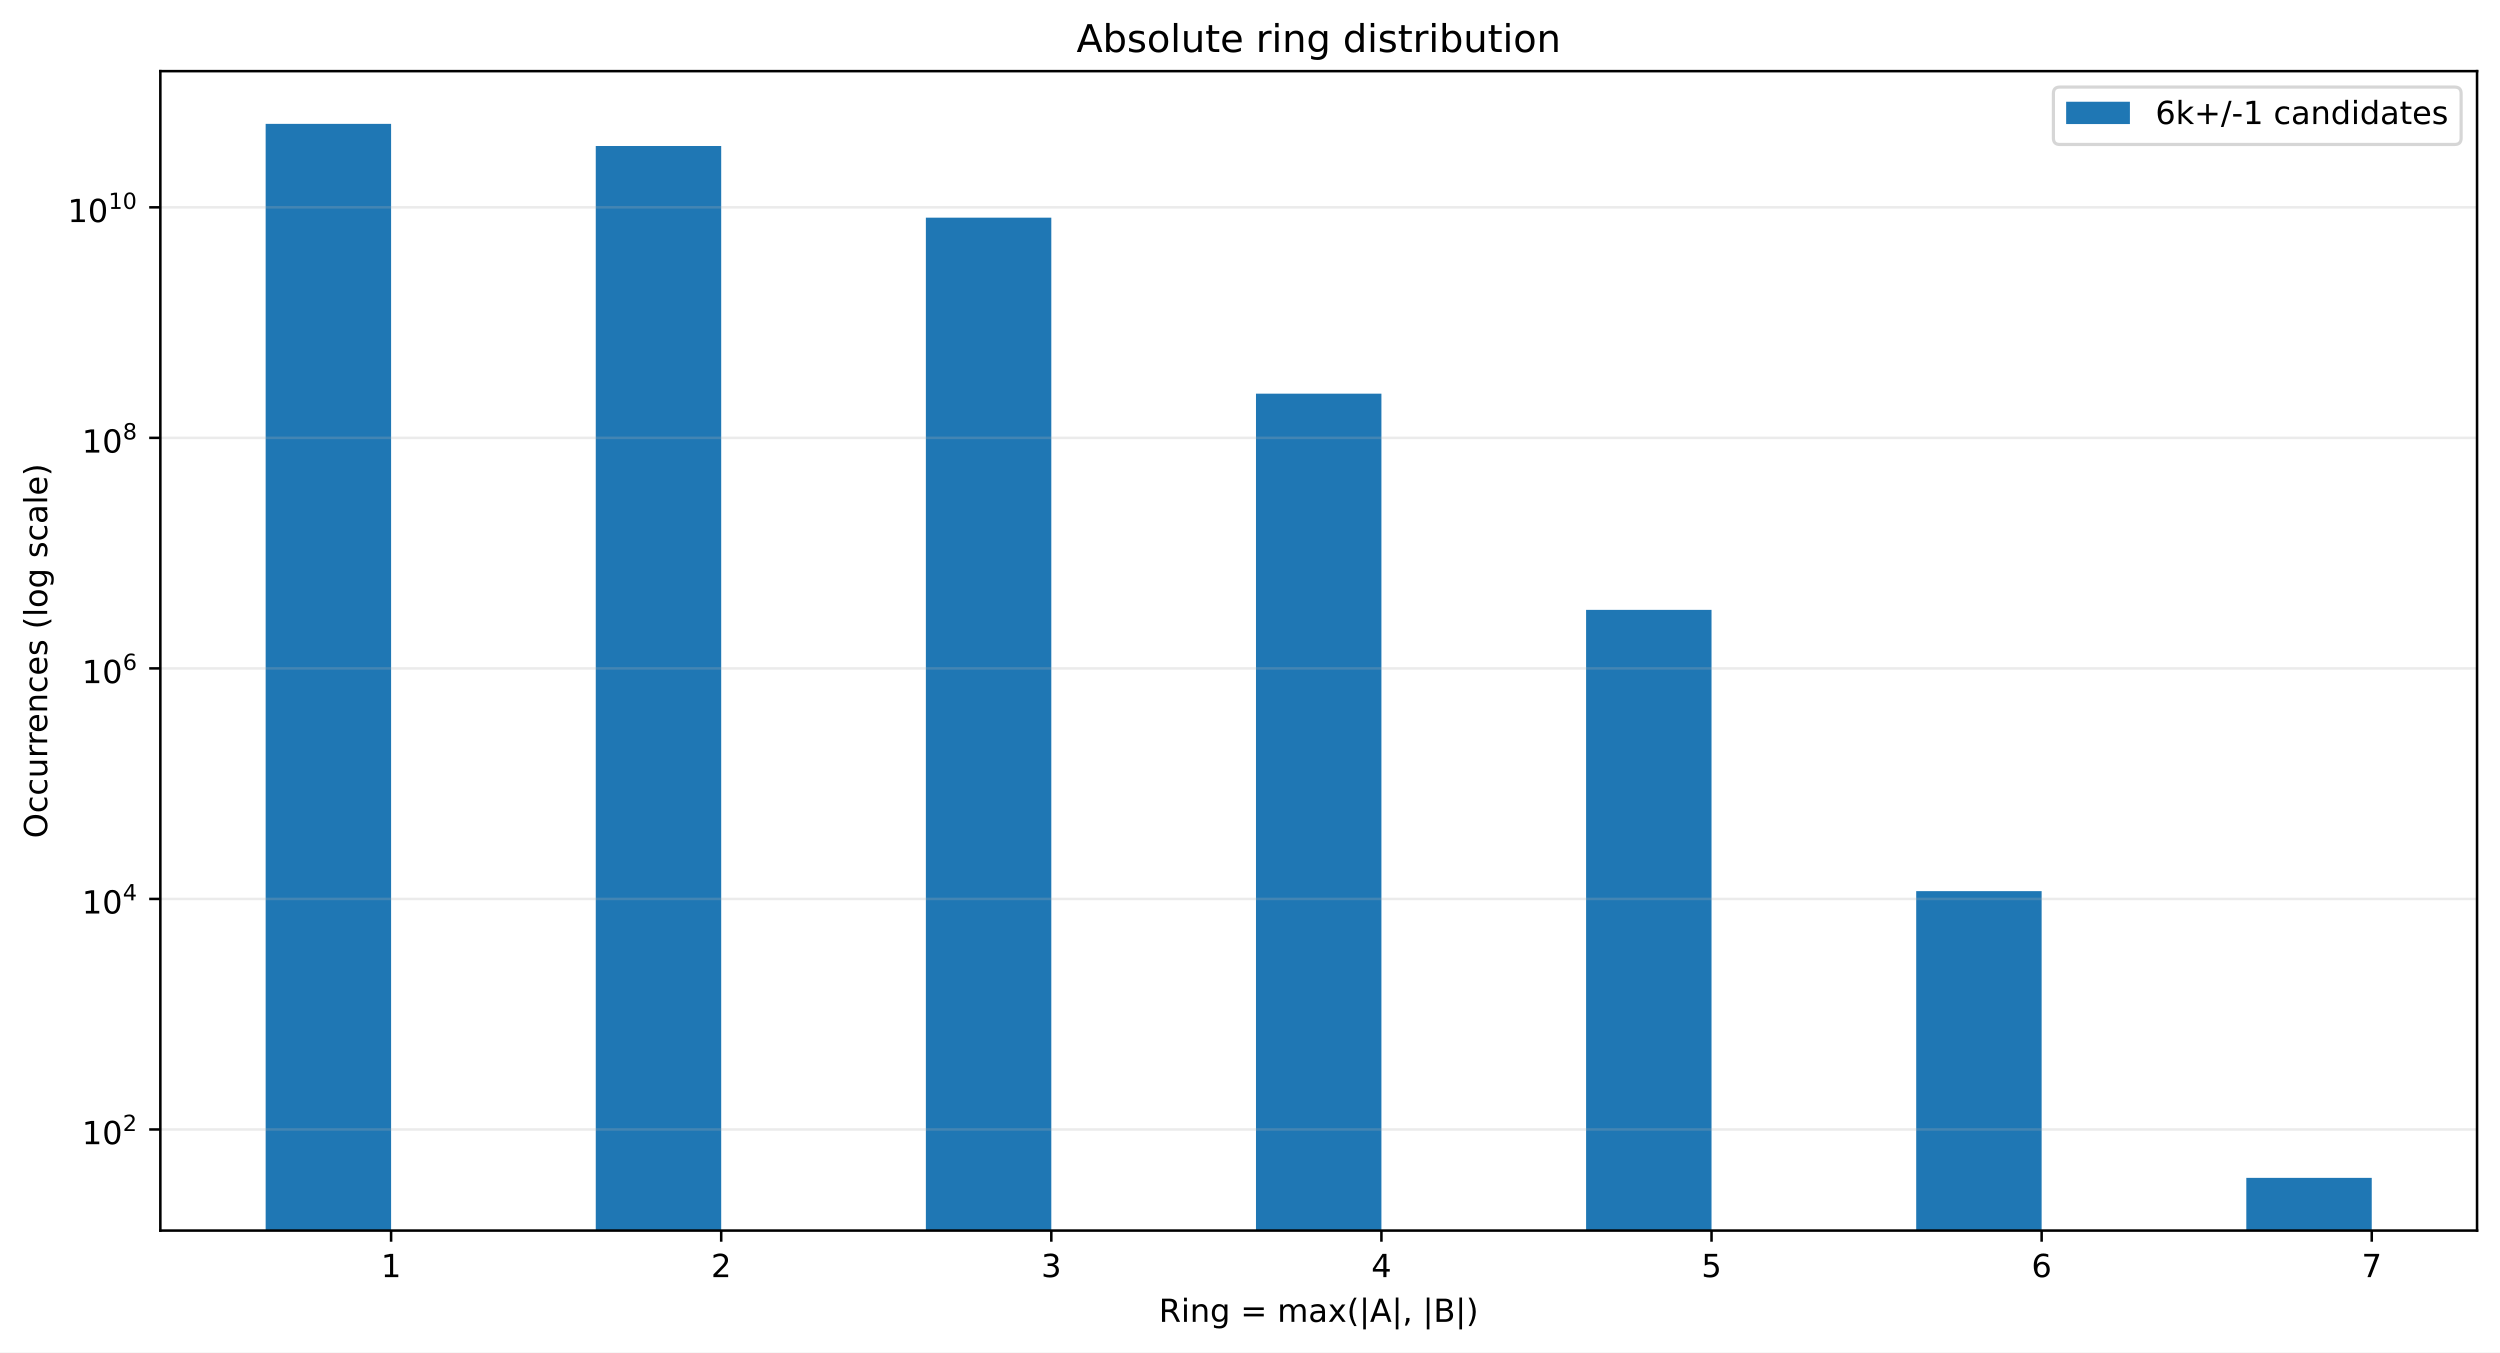
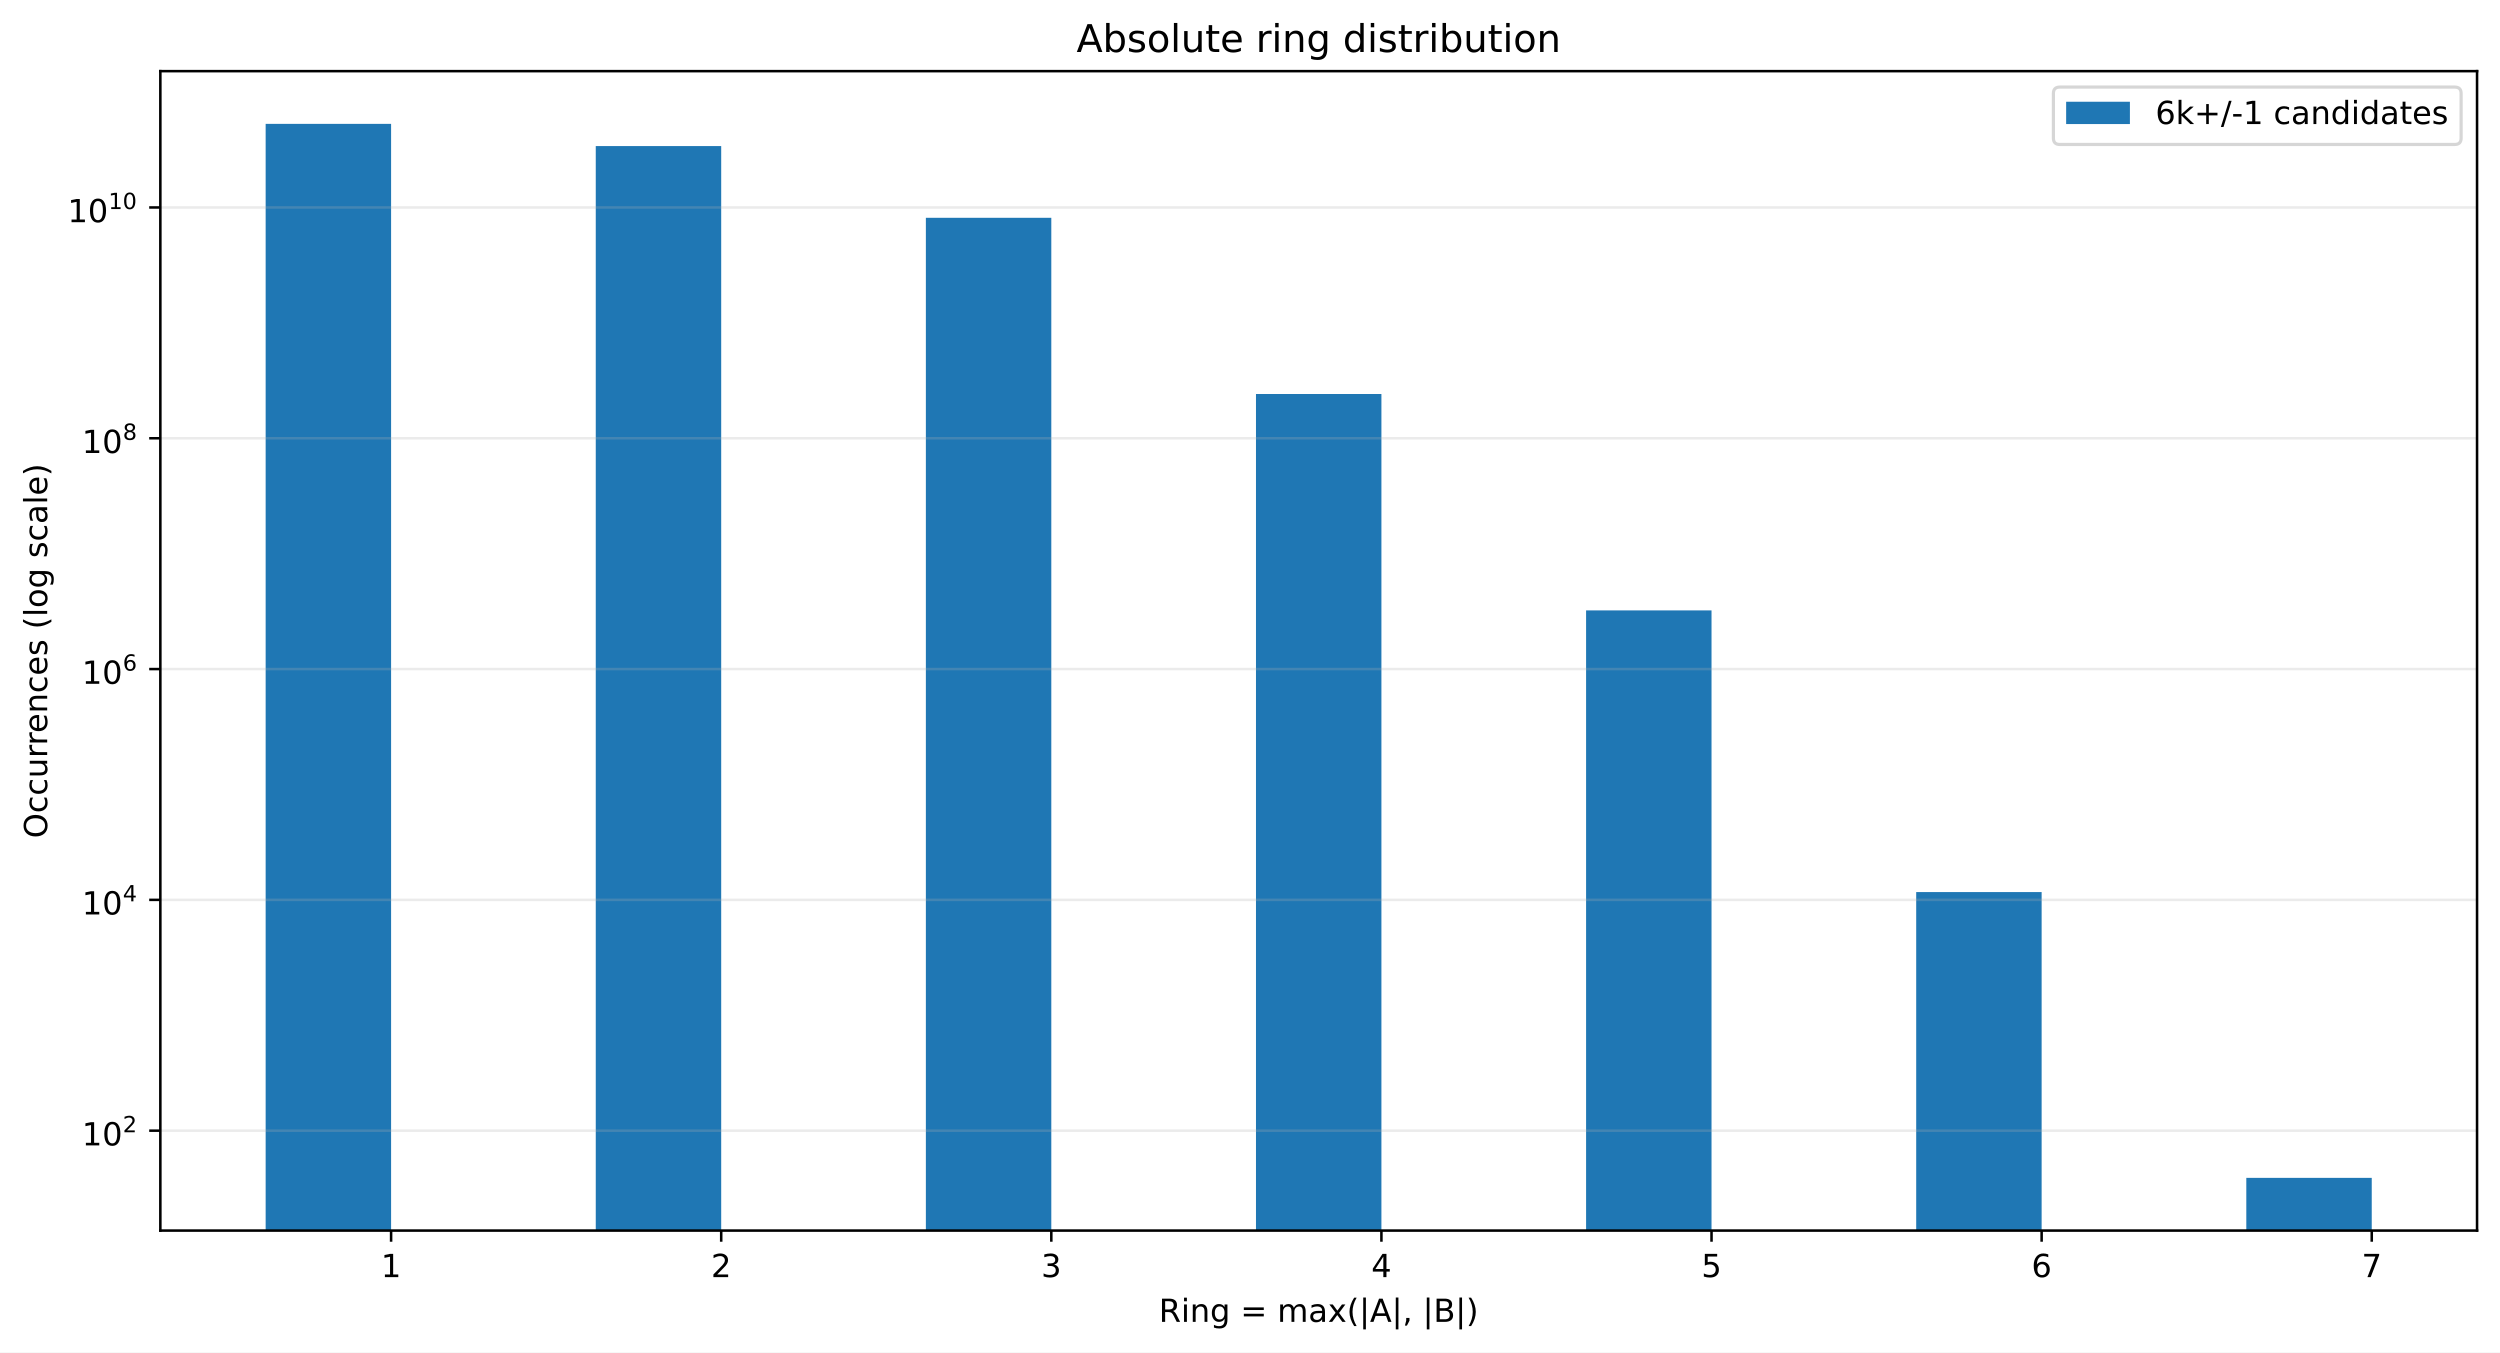
<svg xmlns="http://www.w3.org/2000/svg" xmlns:xlink="http://www.w3.org/1999/xlink" width="784.258pt" height="424.28pt" viewBox="0 0 784.258 424.28" version="1.1">
  <defs>
    <style type="text/css">*{stroke-linejoin: round; stroke-linecap: butt}</style>
  </defs>
  <g id="figure_1">
    <g id="patch_1">
      <path d="M 0 424.28  L 784.258 424.28  L 784.258 0  L 0 0  z " style="fill: #ffffff" />
    </g>
    <g id="axes_1">
      <g id="patch_2">
        <path d="M 50.301 386.036  L 777.058 386.036  L 777.058 22.318  L 50.301 22.318  z " style="fill: #ffffff" />
      </g>
      <g id="patch_3">
-         <path d="M 83.335 36584.967  L 122.687 36584.967  L 122.687 38.851  L 83.335 38.851  z " clip-path="url(#p18888bcebb)" style="fill: #1f77b4" />
+         <path d="M 83.335 36629.113  L 122.687 36629.113  L 122.687 38.851  L 83.335 38.851  z " clip-path="url(#p13da05ade8)" style="fill: #1f77b4" />
      </g>
      <g id="patch_4">
-         <path d="M 186.891 36584.967  L 226.243 36584.967  L 226.243 45.811  L 186.891 45.811  z " clip-path="url(#p18888bcebb)" style="fill: #1f77b4" />
+         <path d="M 186.891 36629.113  L 226.243 36629.113  L 226.243 45.819  L 186.891 45.819  z " clip-path="url(#p13da05ade8)" style="fill: #1f77b4" />
      </g>
      <g id="patch_5">
-         <path d="M 290.448 36584.967  L 329.799 36584.967  L 329.799 68.29  L 290.448 68.29  z " clip-path="url(#p18888bcebb)" style="fill: #1f77b4" />
+         <path d="M 290.448 36629.113  L 329.799 36629.113  L 329.799 68.326  L 290.448 68.326  z " clip-path="url(#p13da05ade8)" style="fill: #1f77b4" />
      </g>
      <g id="patch_6">
-         <path d="M 394.004 36584.967  L 433.355 36584.967  L 433.355 123.488  L 394.004 123.488  z " clip-path="url(#p18888bcebb)" style="fill: #1f77b4" />
+         <path d="M 394.004 36629.113  L 433.355 36629.113  L 433.355 123.59  L 394.004 123.59  z " clip-path="url(#p13da05ade8)" style="fill: #1f77b4" />
      </g>
      <g id="patch_7">
-         <path d="M 497.56 36584.967  L 536.912 36584.967  L 536.912 191.31  L 497.56 191.31  z " clip-path="url(#p18888bcebb)" style="fill: #1f77b4" />
+         <path d="M 497.56 36629.113  L 536.912 36629.113  L 536.912 191.494  L 497.56 191.494  z " clip-path="url(#p13da05ade8)" style="fill: #1f77b4" />
      </g>
      <g id="patch_8">
-         <path d="M 601.116 36584.967  L 640.468 36584.967  L 640.468 279.555  L 601.116 279.555  z " clip-path="url(#p18888bcebb)" style="fill: #1f77b4" />
+         <path d="M 601.116 36629.113  L 640.468 36629.113  L 640.468 279.847  L 601.116 279.847  z " clip-path="url(#p13da05ade8)" style="fill: #1f77b4" />
      </g>
      <g id="patch_9">
-         <path d="M 704.673 36584.967  L 744.024 36584.967  L 744.024 369.503  L 704.673 369.503  z " clip-path="url(#p18888bcebb)" style="fill: #1f77b4" />
+         <path d="M 704.673 36629.113  L 744.024 36629.113  L 744.024 369.503  L 704.673 369.503  z " clip-path="url(#p13da05ade8)" style="fill: #1f77b4" />
      </g>
      <g id="matplotlib.axis_1">
        <g id="xtick_1">
          <g id="line2d_1">
            <defs>
-               <path id="m4b0d68382a" d="M 0 0  L 0 3.5  " style="stroke: #000000; stroke-width: 0.8" />
+               <path id="m42bbe2b7bf" d="M 0 0  L 0 3.5  " style="stroke: #000000; stroke-width: 0.8" />
            </defs>
            <g>
-               <use xlink:href="#m4b0d68382a" x="122.687" y="386.036" style="stroke: #000000; stroke-width: 0.8" />
+               <use xlink:href="#m42bbe2b7bf" x="122.687" y="386.036" style="stroke: #000000; stroke-width: 0.8" />
            </g>
          </g>
          <g id="text_1">
            <g transform="translate(119.5053 400.6334) scale(0.1 -0.1)">
              <defs>
                <path id="DejaVuSans-14" d="M 794 531  L 1825 531  L 1825 4091  L 703 3866  L 703 4441  L 1819 4666  L 2450 4666  L 2450 531  L 3481 531  L 3481 0  L 794 0  L 794 531  z " transform="scale(0.015625)" />
              </defs>
              <use xlink:href="#DejaVuSans-14" />
            </g>
          </g>
        </g>
        <g id="xtick_2">
          <g id="line2d_2">
            <g>
-               <use xlink:href="#m4b0d68382a" x="226.243" y="386.036" style="stroke: #000000; stroke-width: 0.8" />
+               <use xlink:href="#m42bbe2b7bf" x="226.243" y="386.036" style="stroke: #000000; stroke-width: 0.8" />
            </g>
          </g>
          <g id="text_2">
            <g transform="translate(223.0616 400.6334) scale(0.1 -0.1)">
              <defs>
                <path id="DejaVuSans-15" d="M 1228 531  L 3431 531  L 3431 0  L 469 0  L 469 531  Q 828 903 1448 1529  Q 2069 2156 2228 2338  Q 2531 2678 2651 2914  Q 2772 3150 2772 3378  Q 2772 3750 2511 3984  Q 2250 4219 1831 4219  Q 1534 4219 1204 4116  Q 875 4013 500 3803  L 500 4441  Q 881 4594 1212 4672  Q 1544 4750 1819 4750  Q 2544 4750 2975 4387  Q 3406 4025 3406 3419  Q 3406 3131 3298 2873  Q 3191 2616 2906 2266  Q 2828 2175 2409 1742  Q 1991 1309 1228 531  z " transform="scale(0.015625)" />
              </defs>
              <use xlink:href="#DejaVuSans-15" />
            </g>
          </g>
        </g>
        <g id="xtick_3">
          <g id="line2d_3">
            <g>
-               <use xlink:href="#m4b0d68382a" x="329.799" y="386.036" style="stroke: #000000; stroke-width: 0.8" />
+               <use xlink:href="#m42bbe2b7bf" x="329.799" y="386.036" style="stroke: #000000; stroke-width: 0.8" />
            </g>
          </g>
          <g id="text_3">
            <g transform="translate(326.6178 400.6334) scale(0.1 -0.1)">
              <defs>
                <path id="DejaVuSans-16" d="M 2597 2516  Q 3050 2419 3304 2112  Q 3559 1806 3559 1356  Q 3559 666 3084 287  Q 2609 -91 1734 -91  Q 1441 -91 1130 -33  Q 819 25 488 141  L 488 750  Q 750 597 1062 519  Q 1375 441 1716 441  Q 2309 441 2620 675  Q 2931 909 2931 1356  Q 2931 1769 2642 2001  Q 2353 2234 1838 2234  L 1294 2234  L 1294 2753  L 1863 2753  Q 2328 2753 2575 2939  Q 2822 3125 2822 3475  Q 2822 3834 2567 4026  Q 2313 4219 1838 4219  Q 1578 4219 1281 4162  Q 984 4106 628 3988  L 628 4550  Q 988 4650 1302 4700  Q 1616 4750 1894 4750  Q 2613 4750 3031 4423  Q 3450 4097 3450 3541  Q 3450 3153 3228 2886  Q 3006 2619 2597 2516  z " transform="scale(0.015625)" />
              </defs>
              <use xlink:href="#DejaVuSans-16" />
            </g>
          </g>
        </g>
        <g id="xtick_4">
          <g id="line2d_4">
            <g>
-               <use xlink:href="#m4b0d68382a" x="433.355" y="386.036" style="stroke: #000000; stroke-width: 0.8" />
+               <use xlink:href="#m42bbe2b7bf" x="433.355" y="386.036" style="stroke: #000000; stroke-width: 0.8" />
            </g>
          </g>
          <g id="text_4">
            <g transform="translate(430.174 400.6334) scale(0.1 -0.1)">
              <defs>
                <path id="DejaVuSans-17" d="M 2419 4116  L 825 1625  L 2419 1625  L 2419 4116  z M 2253 4666  L 3047 4666  L 3047 1625  L 3713 1625  L 3713 1100  L 3047 1100  L 3047 0  L 2419 0  L 2419 1100  L 313 1100  L 313 1709  L 2253 4666  z " transform="scale(0.015625)" />
              </defs>
              <use xlink:href="#DejaVuSans-17" />
            </g>
          </g>
        </g>
        <g id="xtick_5">
          <g id="line2d_5">
            <g>
-               <use xlink:href="#m4b0d68382a" x="536.912" y="386.036" style="stroke: #000000; stroke-width: 0.8" />
+               <use xlink:href="#m42bbe2b7bf" x="536.912" y="386.036" style="stroke: #000000; stroke-width: 0.8" />
            </g>
          </g>
          <g id="text_5">
            <g transform="translate(533.7303 400.6334) scale(0.1 -0.1)">
              <defs>
                <path id="DejaVuSans-18" d="M 691 4666  L 3169 4666  L 3169 4134  L 1269 4134  L 1269 2991  Q 1406 3038 1543 3061  Q 1681 3084 1819 3084  Q 2600 3084 3056 2656  Q 3513 2228 3513 1497  Q 3513 744 3044 326  Q 2575 -91 1722 -91  Q 1428 -91 1123 -41  Q 819 9 494 109  L 494 744  Q 775 591 1075 516  Q 1375 441 1709 441  Q 2250 441 2565 725  Q 2881 1009 2881 1497  Q 2881 1984 2565 2268  Q 2250 2553 1709 2553  Q 1456 2553 1204 2497  Q 953 2441 691 2322  L 691 4666  z " transform="scale(0.015625)" />
              </defs>
              <use xlink:href="#DejaVuSans-18" />
            </g>
          </g>
        </g>
        <g id="xtick_6">
          <g id="line2d_6">
            <g>
-               <use xlink:href="#m4b0d68382a" x="640.468" y="386.036" style="stroke: #000000; stroke-width: 0.8" />
+               <use xlink:href="#m42bbe2b7bf" x="640.468" y="386.036" style="stroke: #000000; stroke-width: 0.8" />
            </g>
          </g>
          <g id="text_6">
            <g transform="translate(637.2865 400.6334) scale(0.1 -0.1)">
              <defs>
                <path id="DejaVuSans-19" d="M 2113 2584  Q 1688 2584 1439 2293  Q 1191 2003 1191 1497  Q 1191 994 1439 701  Q 1688 409 2113 409  Q 2538 409 2786 701  Q 3034 994 3034 1497  Q 3034 2003 2786 2293  Q 2538 2584 2113 2584  z M 3366 4563  L 3366 3988  Q 3128 4100 2886 4159  Q 2644 4219 2406 4219  Q 1781 4219 1451 3797  Q 1122 3375 1075 2522  Q 1259 2794 1537 2939  Q 1816 3084 2150 3084  Q 2853 3084 3261 2657  Q 3669 2231 3669 1497  Q 3669 778 3244 343  Q 2819 -91 2113 -91  Q 1303 -91 875 529  Q 447 1150 447 2328  Q 447 3434 972 4092  Q 1497 4750 2381 4750  Q 2619 4750 2861 4703  Q 3103 4656 3366 4563  z " transform="scale(0.015625)" />
              </defs>
              <use xlink:href="#DejaVuSans-19" />
            </g>
          </g>
        </g>
        <g id="xtick_7">
          <g id="line2d_7">
            <g>
-               <use xlink:href="#m4b0d68382a" x="744.024" y="386.036" style="stroke: #000000; stroke-width: 0.8" />
+               <use xlink:href="#m42bbe2b7bf" x="744.024" y="386.036" style="stroke: #000000; stroke-width: 0.8" />
            </g>
          </g>
          <g id="text_7">
            <g transform="translate(740.8427 400.6334) scale(0.1 -0.1)">
              <defs>
                <path id="DejaVuSans-1a" d="M 525 4666  L 3525 4666  L 3525 4397  L 1831 0  L 1172 0  L 2766 4134  L 525 4134  L 525 4666  z " transform="scale(0.015625)" />
              </defs>
              <use xlink:href="#DejaVuSans-1a" />
            </g>
          </g>
        </g>
        <g id="text_8">
          <g transform="translate(363.5437 414.678) scale(0.1 -0.1)">
            <defs>
              <path id="DejaVuSans-35" d="M 2841 2188  Q 3044 2119 3236 1894  Q 3428 1669 3622 1275  L 4263 0  L 3584 0  L 2988 1197  Q 2756 1666 2539 1819  Q 2322 1972 1947 1972  L 1259 1972  L 1259 0  L 628 0  L 628 4666  L 2053 4666  Q 2853 4666 3247 4331  Q 3641 3997 3641 3322  Q 3641 2881 3436 2590  Q 3231 2300 2841 2188  z M 1259 4147  L 1259 2491  L 2053 2491  Q 2509 2491 2742 2702  Q 2975 2913 2975 3322  Q 2975 3731 2742 3939  Q 2509 4147 2053 4147  L 1259 4147  z " transform="scale(0.015625)" />
              <path id="DejaVuSans-4c" d="M 603 3500  L 1178 3500  L 1178 0  L 603 0  L 603 3500  z M 603 4863  L 1178 4863  L 1178 4134  L 603 4134  L 603 4863  z " transform="scale(0.015625)" />
              <path id="DejaVuSans-51" d="M 3513 2113  L 3513 0  L 2938 0  L 2938 2094  Q 2938 2591 2744 2837  Q 2550 3084 2163 3084  Q 1697 3084 1428 2787  Q 1159 2491 1159 1978  L 1159 0  L 581 0  L 581 3500  L 1159 3500  L 1159 2956  Q 1366 3272 1645 3428  Q 1925 3584 2291 3584  Q 2894 3584 3203 3211  Q 3513 2838 3513 2113  z " transform="scale(0.015625)" />
              <path id="DejaVuSans-4a" d="M 2906 1791  Q 2906 2416 2648 2759  Q 2391 3103 1925 3103  Q 1463 3103 1205 2759  Q 947 2416 947 1791  Q 947 1169 1205 825  Q 1463 481 1925 481  Q 2391 481 2648 825  Q 2906 1169 2906 1791  z M 3481 434  Q 3481 -459 3084 -895  Q 2688 -1331 1869 -1331  Q 1566 -1331 1297 -1286  Q 1028 -1241 775 -1147  L 775 -588  Q 1028 -725 1275 -790  Q 1522 -856 1778 -856  Q 2344 -856 2625 -561  Q 2906 -266 2906 331  L 2906 616  Q 2728 306 2450 153  Q 2172 0 1784 0  Q 1141 0 747 490  Q 353 981 353 1791  Q 353 2603 747 3093  Q 1141 3584 1784 3584  Q 2172 3584 2450 3431  Q 2728 3278 2906 2969  L 2906 3500  L 3481 3500  L 3481 434  z " transform="scale(0.015625)" />
              <path id="DejaVuSans-3" transform="scale(0.015625)" />
              <path id="DejaVuSans-20" d="M 678 2906  L 4684 2906  L 4684 2381  L 678 2381  L 678 2906  z M 678 1631  L 4684 1631  L 4684 1100  L 678 1100  L 678 1631  z " transform="scale(0.015625)" />
              <path id="DejaVuSans-50" d="M 3328 2828  Q 3544 3216 3844 3400  Q 4144 3584 4550 3584  Q 5097 3584 5394 3201  Q 5691 2819 5691 2113  L 5691 0  L 5113 0  L 5113 2094  Q 5113 2597 4934 2840  Q 4756 3084 4391 3084  Q 3944 3084 3684 2787  Q 3425 2491 3425 1978  L 3425 0  L 2847 0  L 2847 2094  Q 2847 2600 2669 2842  Q 2491 3084 2119 3084  Q 1678 3084 1418 2786  Q 1159 2488 1159 1978  L 1159 0  L 581 0  L 581 3500  L 1159 3500  L 1159 2956  Q 1356 3278 1631 3431  Q 1906 3584 2284 3584  Q 2666 3584 2933 3390  Q 3200 3197 3328 2828  z " transform="scale(0.015625)" />
              <path id="DejaVuSans-44" d="M 2194 1759  Q 1497 1759 1228 1600  Q 959 1441 959 1056  Q 959 750 1161 570  Q 1363 391 1709 391  Q 2188 391 2477 730  Q 2766 1069 2766 1631  L 2766 1759  L 2194 1759  z M 3341 1997  L 3341 0  L 2766 0  L 2766 531  Q 2569 213 2275 61  Q 1981 -91 1556 -91  Q 1019 -91 701 211  Q 384 513 384 1019  Q 384 1609 779 1909  Q 1175 2209 1959 2209  L 2766 2209  L 2766 2266  Q 2766 2663 2505 2880  Q 2244 3097 1772 3097  Q 1472 3097 1187 3025  Q 903 2953 641 2809  L 641 3341  Q 956 3463 1253 3523  Q 1550 3584 1831 3584  Q 2591 3584 2966 3190  Q 3341 2797 3341 1997  z " transform="scale(0.015625)" />
              <path id="DejaVuSans-5b" d="M 3513 3500  L 2247 1797  L 3578 0  L 2900 0  L 1881 1375  L 863 0  L 184 0  L 1544 1831  L 300 3500  L 978 3500  L 1906 2253  L 2834 3500  L 3513 3500  z " transform="scale(0.015625)" />
              <path id="DejaVuSans-b" d="M 1984 4856  Q 1566 4138 1362 3434  Q 1159 2731 1159 2009  Q 1159 1288 1364 580  Q 1569 -128 1984 -844  L 1484 -844  Q 1016 -109 783 600  Q 550 1309 550 2009  Q 550 2706 781 3412  Q 1013 4119 1484 4856  L 1984 4856  z " transform="scale(0.015625)" />
              <path id="DejaVuSans-5f" d="M 1344 4891  L 1344 -1509  L 813 -1509  L 813 4891  L 1344 4891  z " transform="scale(0.015625)" />
              <path id="DejaVuSans-24" d="M 2188 4044  L 1331 1722  L 3047 1722  L 2188 4044  z M 1831 4666  L 2547 4666  L 4325 0  L 3669 0  L 3244 1197  L 1141 1197  L 716 0  L 50 0  L 1831 4666  z " transform="scale(0.015625)" />
              <path id="DejaVuSans-f" d="M 750 794  L 1409 794  L 1409 256  L 897 -744  L 494 -744  L 750 256  L 750 794  z " transform="scale(0.015625)" />
              <path id="DejaVuSans-25" d="M 1259 2228  L 1259 519  L 2272 519  Q 2781 519 3026 730  Q 3272 941 3272 1375  Q 3272 1813 3026 2020  Q 2781 2228 2272 2228  L 1259 2228  z M 1259 4147  L 1259 2741  L 2194 2741  Q 2656 2741 2882 2914  Q 3109 3088 3109 3444  Q 3109 3797 2882 3972  Q 2656 4147 2194 4147  L 1259 4147  z M 628 4666  L 2241 4666  Q 2963 4666 3353 4366  Q 3744 4066 3744 3513  Q 3744 3084 3544 2831  Q 3344 2578 2956 2516  Q 3422 2416 3680 2098  Q 3938 1781 3938 1306  Q 3938 681 3513 340  Q 3088 0 2303 0  L 628 0  L 628 4666  z " transform="scale(0.015625)" />
              <path id="DejaVuSans-c" d="M 513 4856  L 1013 4856  Q 1481 4119 1714 3412  Q 1947 2706 1947 2009  Q 1947 1309 1714 600  Q 1481 -109 1013 -844  L 513 -844  Q 928 -128 1133 580  Q 1338 1288 1338 2009  Q 1338 2731 1133 3434  Q 928 4138 513 4856  z " transform="scale(0.015625)" />
            </defs>
            <use xlink:href="#DejaVuSans-35" />
            <use xlink:href="#DejaVuSans-4c" transform="translate(69.48438 0)" />
            <use xlink:href="#DejaVuSans-51" transform="translate(97.26562 0)" />
            <use xlink:href="#DejaVuSans-4a" transform="translate(160.6406 0)" />
            <use xlink:href="#DejaVuSans-3" transform="translate(224.125 0)" />
            <use xlink:href="#DejaVuSans-20" transform="translate(255.9062 0)" />
            <use xlink:href="#DejaVuSans-3" transform="translate(339.7031 0)" />
            <use xlink:href="#DejaVuSans-50" transform="translate(371.4844 0)" />
            <use xlink:href="#DejaVuSans-44" transform="translate(468.8906 0)" />
            <use xlink:href="#DejaVuSans-5b" transform="translate(530.1719 0)" />
            <use xlink:href="#DejaVuSans-b" transform="translate(589.3594 0)" />
            <use xlink:href="#DejaVuSans-5f" transform="translate(628.375 0)" />
            <use xlink:href="#DejaVuSans-24" transform="translate(662.0625 0)" />
            <use xlink:href="#DejaVuSans-5f" transform="translate(730.4688 0)" />
            <use xlink:href="#DejaVuSans-f" transform="translate(764.1562 0)" />
            <use xlink:href="#DejaVuSans-3" transform="translate(795.9375 0)" />
            <use xlink:href="#DejaVuSans-5f" transform="translate(827.7188 0)" />
            <use xlink:href="#DejaVuSans-25" transform="translate(861.4062 0)" />
            <use xlink:href="#DejaVuSans-5f" transform="translate(930.0156 0)" />
            <use xlink:href="#DejaVuSans-c" transform="translate(963.7031 0)" />
          </g>
        </g>
      </g>
      <g id="matplotlib.axis_2">
        <g id="ytick_1">
          <g id="line2d_8">
-             <path d="M 50.301 354.309  L 777.058 354.309  " clip-path="url(#p18888bcebb)" style="fill: none; stroke: #b0b0b0; stroke-opacity: 0.25; stroke-width: 0.8; stroke-linecap: square" />
+             <path d="M 50.301 354.699  L 777.058 354.699  " clip-path="url(#p13da05ade8)" style="fill: none; stroke: #b0b0b0; stroke-opacity: 0.25; stroke-width: 0.8; stroke-linecap: square" />
          </g>
          <g id="line2d_9">
            <defs>
-               <path id="m72c2771988" d="M 0 0  L -3.5 0  " style="stroke: #000000; stroke-width: 0.8" />
+               <path id="m4955e04dbf" d="M 0 0  L -3.5 0  " style="stroke: #000000; stroke-width: 0.8" />
            </defs>
            <g>
-               <use xlink:href="#m72c2771988" x="50.301" y="354.309" style="stroke: #000000; stroke-width: 0.8" />
+               <use xlink:href="#m4955e04dbf" x="50.301" y="354.699" style="stroke: #000000; stroke-width: 0.8" />
            </g>
          </g>
          <g id="text_9">
-             <g transform="translate(25.70078 359.0088) scale(0.1 -0.1)">
+             <g transform="translate(25.70078 359.3989) scale(0.1 -0.1)">
              <defs>
                <path id="DejaVuSans-13" d="M 2034 4250  Q 1547 4250 1301 3770  Q 1056 3291 1056 2328  Q 1056 1369 1301 889  Q 1547 409 2034 409  Q 2525 409 2770 889  Q 3016 1369 3016 2328  Q 3016 3291 2770 3770  Q 2525 4250 2034 4250  z M 2034 4750  Q 2819 4750 3233 4129  Q 3647 3509 3647 2328  Q 3647 1150 3233 529  Q 2819 -91 2034 -91  Q 1250 -91 836 529  Q 422 1150 422 2328  Q 422 3509 836 4129  Q 1250 4750 2034 4750  z " transform="scale(0.015625)" />
              </defs>
              <use xlink:href="#DejaVuSans-14" transform="translate(0 0.746875)" />
              <use xlink:href="#DejaVuSans-13" transform="translate(63.62305 0.746875)" />
              <use xlink:href="#DejaVuSans-15" transform="translate(128.2031 42.04688) scale(0.7)" />
            </g>
          </g>
        </g>
        <g id="ytick_2">
          <g id="line2d_10">
-             <path d="M 50.301 281.992  L 777.058 281.992  " clip-path="url(#p18888bcebb)" style="fill: none; stroke: #b0b0b0; stroke-opacity: 0.25; stroke-width: 0.8; stroke-linecap: square" />
+             <path d="M 50.301 282.295  L 777.058 282.295  " clip-path="url(#p13da05ade8)" style="fill: none; stroke: #b0b0b0; stroke-opacity: 0.25; stroke-width: 0.8; stroke-linecap: square" />
          </g>
          <g id="line2d_11">
            <g>
-               <use xlink:href="#m72c2771988" x="50.301" y="281.992" style="stroke: #000000; stroke-width: 0.8" />
+               <use xlink:href="#m4955e04dbf" x="50.301" y="282.295" style="stroke: #000000; stroke-width: 0.8" />
            </g>
          </g>
          <g id="text_10">
-             <g transform="translate(25.70078 286.6421) scale(0.1 -0.1)">
+             <g transform="translate(25.70078 286.9449) scale(0.1 -0.1)">
              <use xlink:href="#DejaVuSans-14" transform="translate(0 0.665625)" />
              <use xlink:href="#DejaVuSans-13" transform="translate(63.62305 0.665625)" />
              <use xlink:href="#DejaVuSans-17" transform="translate(128.2031 41.96563) scale(0.7)" />
            </g>
          </g>
        </g>
        <g id="ytick_3">
          <g id="line2d_12">
-             <path d="M 50.301 209.675  L 777.058 209.675  " clip-path="url(#p18888bcebb)" style="fill: none; stroke: #b0b0b0; stroke-opacity: 0.25; stroke-width: 0.8; stroke-linecap: square" />
+             <path d="M 50.301 209.891  L 777.058 209.891  " clip-path="url(#p13da05ade8)" style="fill: none; stroke: #b0b0b0; stroke-opacity: 0.25; stroke-width: 0.8; stroke-linecap: square" />
          </g>
          <g id="line2d_13">
            <g>
-               <use xlink:href="#m72c2771988" x="50.301" y="209.675" style="stroke: #000000; stroke-width: 0.8" />
+               <use xlink:href="#m4955e04dbf" x="50.301" y="209.891" style="stroke: #000000; stroke-width: 0.8" />
            </g>
          </g>
          <g id="text_11">
-             <g transform="translate(25.70078 214.3755) scale(0.1 -0.1)">
+             <g transform="translate(25.70078 214.5908) scale(0.1 -0.1)">
              <use xlink:href="#DejaVuSans-14" transform="translate(0 0.746875)" />
              <use xlink:href="#DejaVuSans-13" transform="translate(63.62305 0.746875)" />
              <use xlink:href="#DejaVuSans-19" transform="translate(128.2031 42.04688) scale(0.7)" />
            </g>
          </g>
        </g>
        <g id="ytick_4">
          <g id="line2d_14">
-             <path d="M 50.301 137.359  L 777.058 137.359  " clip-path="url(#p18888bcebb)" style="fill: none; stroke: #b0b0b0; stroke-opacity: 0.25; stroke-width: 0.8; stroke-linecap: square" />
+             <path d="M 50.301 137.487  L 777.058 137.487  " clip-path="url(#p13da05ade8)" style="fill: none; stroke: #b0b0b0; stroke-opacity: 0.25; stroke-width: 0.8; stroke-linecap: square" />
          </g>
          <g id="line2d_15">
            <g>
-               <use xlink:href="#m72c2771988" x="50.301" y="137.359" style="stroke: #000000; stroke-width: 0.8" />
+               <use xlink:href="#m4955e04dbf" x="50.301" y="137.487" style="stroke: #000000; stroke-width: 0.8" />
            </g>
          </g>
          <g id="text_12">
-             <g transform="translate(25.70078 142.0588) scale(0.1 -0.1)">
+             <g transform="translate(25.70078 142.1868) scale(0.1 -0.1)">
              <defs>
                <path id="DejaVuSans-1b" d="M 2034 2216  Q 1584 2216 1326 1975  Q 1069 1734 1069 1313  Q 1069 891 1326 650  Q 1584 409 2034 409  Q 2484 409 2743 651  Q 3003 894 3003 1313  Q 3003 1734 2745 1975  Q 2488 2216 2034 2216  z M 1403 2484  Q 997 2584 770 2862  Q 544 3141 544 3541  Q 544 4100 942 4425  Q 1341 4750 2034 4750  Q 2731 4750 3128 4425  Q 3525 4100 3525 3541  Q 3525 3141 3298 2862  Q 3072 2584 2669 2484  Q 3125 2378 3379 2068  Q 3634 1759 3634 1313  Q 3634 634 3220 271  Q 2806 -91 2034 -91  Q 1263 -91 848 271  Q 434 634 434 1313  Q 434 1759 690 2068  Q 947 2378 1403 2484  z M 1172 3481  Q 1172 3119 1398 2916  Q 1625 2713 2034 2713  Q 2441 2713 2670 2916  Q 2900 3119 2900 3481  Q 2900 3844 2670 4047  Q 2441 4250 2034 4250  Q 1625 4250 1398 4047  Q 1172 3844 1172 3481  z " transform="scale(0.015625)" />
              </defs>
              <use xlink:href="#DejaVuSans-14" transform="translate(0 0.746875)" />
              <use xlink:href="#DejaVuSans-13" transform="translate(63.62305 0.746875)" />
              <use xlink:href="#DejaVuSans-1b" transform="translate(128.2031 42.04688) scale(0.7)" />
            </g>
          </g>
        </g>
        <g id="ytick_5">
          <g id="line2d_16">
-             <path d="M 50.301 65.042  L 777.058 65.042  " clip-path="url(#p18888bcebb)" style="fill: none; stroke: #b0b0b0; stroke-opacity: 0.25; stroke-width: 0.8; stroke-linecap: square" />
+             <path d="M 50.301 65.083  L 777.058 65.083  " clip-path="url(#p13da05ade8)" style="fill: none; stroke: #b0b0b0; stroke-opacity: 0.25; stroke-width: 0.8; stroke-linecap: square" />
          </g>
          <g id="line2d_17">
            <g>
-               <use xlink:href="#m72c2771988" x="50.301" y="65.042" style="stroke: #000000; stroke-width: 0.8" />
+               <use xlink:href="#m4955e04dbf" x="50.301" y="65.083" style="stroke: #000000; stroke-width: 0.8" />
            </g>
          </g>
          <g id="text_13">
-             <g transform="translate(21.20078 69.7421) scale(0.1 -0.1)">
+             <g transform="translate(21.20078 69.7828) scale(0.1 -0.1)">
              <use xlink:href="#DejaVuSans-14" transform="translate(0 0.746875)" />
              <use xlink:href="#DejaVuSans-13" transform="translate(63.62305 0.746875)" />
              <use xlink:href="#DejaVuSans-14" transform="translate(128.2031 42.04688) scale(0.7)" />
              <use xlink:href="#DejaVuSans-13" transform="translate(172.7393 42.04688) scale(0.7)" />
            </g>
          </g>
        </g>
        <g id="text_14">
          <g transform="translate(14.79844 262.9551) rotate(-90) scale(0.1 -0.1)">
            <defs>
              <path id="DejaVuSans-32" d="M 2522 4238  Q 1834 4238 1429 3725  Q 1025 3213 1025 2328  Q 1025 1447 1429 934  Q 1834 422 2522 422  Q 3209 422 3611 934  Q 4013 1447 4013 2328  Q 4013 3213 3611 3725  Q 3209 4238 2522 4238  z M 2522 4750  Q 3503 4750 4090 4092  Q 4678 3434 4678 2328  Q 4678 1225 4090 567  Q 3503 -91 2522 -91  Q 1538 -91 948 565  Q 359 1222 359 2328  Q 359 3434 948 4092  Q 1538 4750 2522 4750  z " transform="scale(0.015625)" />
              <path id="DejaVuSans-46" d="M 3122 3366  L 3122 2828  Q 2878 2963 2633 3030  Q 2388 3097 2138 3097  Q 1578 3097 1268 2742  Q 959 2388 959 1747  Q 959 1106 1268 751  Q 1578 397 2138 397  Q 2388 397 2633 464  Q 2878 531 3122 666  L 3122 134  Q 2881 22 2623 -34  Q 2366 -91 2075 -91  Q 1284 -91 818 406  Q 353 903 353 1747  Q 353 2603 823 3093  Q 1294 3584 2113 3584  Q 2378 3584 2631 3529  Q 2884 3475 3122 3366  z " transform="scale(0.015625)" />
              <path id="DejaVuSans-58" d="M 544 1381  L 544 3500  L 1119 3500  L 1119 1403  Q 1119 906 1312 657  Q 1506 409 1894 409  Q 2359 409 2629 706  Q 2900 1003 2900 1516  L 2900 3500  L 3475 3500  L 3475 0  L 2900 0  L 2900 538  Q 2691 219 2414 64  Q 2138 -91 1772 -91  Q 1169 -91 856 284  Q 544 659 544 1381  z M 1991 3584  L 1991 3584  z " transform="scale(0.015625)" />
              <path id="DejaVuSans-55" d="M 2631 2963  Q 2534 3019 2420 3045  Q 2306 3072 2169 3072  Q 1681 3072 1420 2755  Q 1159 2438 1159 1844  L 1159 0  L 581 0  L 581 3500  L 1159 3500  L 1159 2956  Q 1341 3275 1631 3429  Q 1922 3584 2338 3584  Q 2397 3584 2469 3576  Q 2541 3569 2628 3553  L 2631 2963  z " transform="scale(0.015625)" />
              <path id="DejaVuSans-48" d="M 3597 1894  L 3597 1613  L 953 1613  Q 991 1019 1311 708  Q 1631 397 2203 397  Q 2534 397 2845 478  Q 3156 559 3463 722  L 3463 178  Q 3153 47 2828 -22  Q 2503 -91 2169 -91  Q 1331 -91 842 396  Q 353 884 353 1716  Q 353 2575 817 3079  Q 1281 3584 2069 3584  Q 2775 3584 3186 3129  Q 3597 2675 3597 1894  z M 3022 2063  Q 3016 2534 2758 2815  Q 2500 3097 2075 3097  Q 1594 3097 1305 2825  Q 1016 2553 972 2059  L 3022 2063  z " transform="scale(0.015625)" />
              <path id="DejaVuSans-56" d="M 2834 3397  L 2834 2853  Q 2591 2978 2328 3040  Q 2066 3103 1784 3103  Q 1356 3103 1142 2972  Q 928 2841 928 2578  Q 928 2378 1081 2264  Q 1234 2150 1697 2047  L 1894 2003  Q 2506 1872 2764 1633  Q 3022 1394 3022 966  Q 3022 478 2636 193  Q 2250 -91 1575 -91  Q 1294 -91 989 -36  Q 684 19 347 128  L 347 722  Q 666 556 975 473  Q 1284 391 1588 391  Q 1994 391 2212 530  Q 2431 669 2431 922  Q 2431 1156 2273 1281  Q 2116 1406 1581 1522  L 1381 1569  Q 847 1681 609 1914  Q 372 2147 372 2553  Q 372 3047 722 3315  Q 1072 3584 1716 3584  Q 2034 3584 2315 3537  Q 2597 3491 2834 3397  z " transform="scale(0.015625)" />
              <path id="DejaVuSans-4f" d="M 603 4863  L 1178 4863  L 1178 0  L 603 0  L 603 4863  z " transform="scale(0.015625)" />
              <path id="DejaVuSans-52" d="M 1959 3097  Q 1497 3097 1228 2736  Q 959 2375 959 1747  Q 959 1119 1226 758  Q 1494 397 1959 397  Q 2419 397 2687 759  Q 2956 1122 2956 1747  Q 2956 2369 2687 2733  Q 2419 3097 1959 3097  z M 1959 3584  Q 2709 3584 3137 3096  Q 3566 2609 3566 1747  Q 3566 888 3137 398  Q 2709 -91 1959 -91  Q 1206 -91 779 398  Q 353 888 353 1747  Q 353 2609 779 3096  Q 1206 3584 1959 3584  z " transform="scale(0.015625)" />
            </defs>
            <use xlink:href="#DejaVuSans-32" />
            <use xlink:href="#DejaVuSans-46" transform="translate(78.71875 0)" />
            <use xlink:href="#DejaVuSans-46" transform="translate(133.7031 0)" />
            <use xlink:href="#DejaVuSans-58" transform="translate(188.6875 0)" />
            <use xlink:href="#DejaVuSans-55" transform="translate(252.0625 0)" />
            <use xlink:href="#DejaVuSans-55" transform="translate(291.4219 0)" />
            <use xlink:href="#DejaVuSans-48" transform="translate(330.3281 0)" />
            <use xlink:href="#DejaVuSans-51" transform="translate(391.8594 0)" />
            <use xlink:href="#DejaVuSans-46" transform="translate(455.2344 0)" />
            <use xlink:href="#DejaVuSans-48" transform="translate(510.2188 0)" />
            <use xlink:href="#DejaVuSans-56" transform="translate(571.75 0)" />
            <use xlink:href="#DejaVuSans-3" transform="translate(623.8438 0)" />
            <use xlink:href="#DejaVuSans-b" transform="translate(655.625 0)" />
            <use xlink:href="#DejaVuSans-4f" transform="translate(694.6406 0)" />
            <use xlink:href="#DejaVuSans-52" transform="translate(722.4219 0)" />
            <use xlink:href="#DejaVuSans-4a" transform="translate(783.6094 0)" />
            <use xlink:href="#DejaVuSans-3" transform="translate(847.0938 0)" />
            <use xlink:href="#DejaVuSans-56" transform="translate(878.875 0)" />
            <use xlink:href="#DejaVuSans-46" transform="translate(930.9688 0)" />
            <use xlink:href="#DejaVuSans-44" transform="translate(985.9531 0)" />
            <use xlink:href="#DejaVuSans-4f" transform="translate(1047.234 0)" />
            <use xlink:href="#DejaVuSans-48" transform="translate(1075.016 0)" />
            <use xlink:href="#DejaVuSans-c" transform="translate(1136.547 0)" />
          </g>
        </g>
      </g>
      <g id="patch_10">
        <path d="M 50.301 386.036  L 50.301 22.318  " style="fill: none; stroke: #000000; stroke-width: 0.8; stroke-linejoin: miter; stroke-linecap: square" />
      </g>
      <g id="patch_11">
        <path d="M 777.058 386.036  L 777.058 22.318  " style="fill: none; stroke: #000000; stroke-width: 0.8; stroke-linejoin: miter; stroke-linecap: square" />
      </g>
      <g id="patch_12">
        <path d="M 50.301 386.036  L 777.058 386.036  " style="fill: none; stroke: #000000; stroke-width: 0.8; stroke-linejoin: miter; stroke-linecap: square" />
      </g>
      <g id="patch_13">
        <path d="M 50.301 22.318  L 777.058 22.318  " style="fill: none; stroke: #000000; stroke-width: 0.8; stroke-linejoin: miter; stroke-linecap: square" />
      </g>
      <g id="text_15">
        <g transform="translate(337.7055 16.31812) scale(0.12 -0.12)">
          <defs>
            <path id="DejaVuSans-45" d="M 3116 1747  Q 3116 2381 2855 2742  Q 2594 3103 2138 3103  Q 1681 3103 1420 2742  Q 1159 2381 1159 1747  Q 1159 1113 1420 752  Q 1681 391 2138 391  Q 2594 391 2855 752  Q 3116 1113 3116 1747  z M 1159 2969  Q 1341 3281 1617 3432  Q 1894 3584 2278 3584  Q 2916 3584 3314 3078  Q 3713 2572 3713 1747  Q 3713 922 3314 415  Q 2916 -91 2278 -91  Q 1894 -91 1617 61  Q 1341 213 1159 525  L 1159 0  L 581 0  L 581 4863  L 1159 4863  L 1159 2969  z " transform="scale(0.015625)" />
            <path id="DejaVuSans-57" d="M 1172 4494  L 1172 3500  L 2356 3500  L 2356 3053  L 1172 3053  L 1172 1153  Q 1172 725 1289 603  Q 1406 481 1766 481  L 2356 481  L 2356 0  L 1766 0  Q 1100 0 847 248  Q 594 497 594 1153  L 594 3053  L 172 3053  L 172 3500  L 594 3500  L 594 4494  L 1172 4494  z " transform="scale(0.015625)" />
            <path id="DejaVuSans-47" d="M 2906 2969  L 2906 4863  L 3481 4863  L 3481 0  L 2906 0  L 2906 525  Q 2725 213 2448 61  Q 2172 -91 1784 -91  Q 1150 -91 751 415  Q 353 922 353 1747  Q 353 2572 751 3078  Q 1150 3584 1784 3584  Q 2172 3584 2448 3432  Q 2725 3281 2906 2969  z M 947 1747  Q 947 1113 1208 752  Q 1469 391 1925 391  Q 2381 391 2643 752  Q 2906 1113 2906 1747  Q 2906 2381 2643 2742  Q 2381 3103 1925 3103  Q 1469 3103 1208 2742  Q 947 2381 947 1747  z " transform="scale(0.015625)" />
          </defs>
          <use xlink:href="#DejaVuSans-24" />
          <use xlink:href="#DejaVuSans-45" transform="translate(68.40625 0)" />
          <use xlink:href="#DejaVuSans-56" transform="translate(131.8906 0)" />
          <use xlink:href="#DejaVuSans-52" transform="translate(183.9844 0)" />
          <use xlink:href="#DejaVuSans-4f" transform="translate(245.1719 0)" />
          <use xlink:href="#DejaVuSans-58" transform="translate(272.9531 0)" />
          <use xlink:href="#DejaVuSans-57" transform="translate(336.3281 0)" />
          <use xlink:href="#DejaVuSans-48" transform="translate(375.5312 0)" />
          <use xlink:href="#DejaVuSans-3" transform="translate(437.0625 0)" />
          <use xlink:href="#DejaVuSans-55" transform="translate(468.8438 0)" />
          <use xlink:href="#DejaVuSans-4c" transform="translate(509.9531 0)" />
          <use xlink:href="#DejaVuSans-51" transform="translate(537.7344 0)" />
          <use xlink:href="#DejaVuSans-4a" transform="translate(601.1094 0)" />
          <use xlink:href="#DejaVuSans-3" transform="translate(664.5938 0)" />
          <use xlink:href="#DejaVuSans-47" transform="translate(696.375 0)" />
          <use xlink:href="#DejaVuSans-4c" transform="translate(759.8594 0)" />
          <use xlink:href="#DejaVuSans-56" transform="translate(787.6406 0)" />
          <use xlink:href="#DejaVuSans-57" transform="translate(839.7344 0)" />
          <use xlink:href="#DejaVuSans-55" transform="translate(878.9375 0)" />
          <use xlink:href="#DejaVuSans-4c" transform="translate(920.0469 0)" />
          <use xlink:href="#DejaVuSans-45" transform="translate(947.8281 0)" />
          <use xlink:href="#DejaVuSans-58" transform="translate(1011.312 0)" />
          <use xlink:href="#DejaVuSans-57" transform="translate(1074.688 0)" />
          <use xlink:href="#DejaVuSans-4c" transform="translate(1113.891 0)" />
          <use xlink:href="#DejaVuSans-52" transform="translate(1141.672 0)" />
          <use xlink:href="#DejaVuSans-51" transform="translate(1202.859 0)" />
        </g>
      </g>
      <g id="legend_1">
        <g id="patch_14">
          <path d="M 646.158 45.319  L 770.058 45.319  Q 772.058 45.319 772.058 43.319  L 772.058 29.318  Q 772.058 27.318 770.058 27.318  L 646.158 27.318  Q 644.158 27.318 644.158 29.318  L 644.158 43.319  Q 644.158 45.319 646.158 45.319  z " style="fill: #ffffff; opacity: 0.8; stroke: #cccccc; stroke-linejoin: miter" />
        </g>
        <g id="patch_15">
          <path d="M 648.158 38.917  L 668.158 38.917  L 668.158 31.917  L 648.158 31.917  z " style="fill: #1f77b4" />
        </g>
        <g id="text_16">
          <g transform="translate(676.1584 38.91656) scale(0.1 -0.1)">
            <defs>
              <path id="DejaVuSans-4e" d="M 581 4863  L 1159 4863  L 1159 1991  L 2875 3500  L 3609 3500  L 1753 1863  L 3688 0  L 2938 0  L 1159 1709  L 1159 0  L 581 0  L 581 4863  z " transform="scale(0.015625)" />
              <path id="DejaVuSans-e" d="M 2944 4013  L 2944 2272  L 4684 2272  L 4684 1741  L 2944 1741  L 2944 0  L 2419 0  L 2419 1741  L 678 1741  L 678 2272  L 2419 2272  L 2419 4013  L 2944 4013  z " transform="scale(0.015625)" />
              <path id="DejaVuSans-12" d="M 1625 4666  L 2156 4666  L 531 -594  L 0 -594  L 1625 4666  z " transform="scale(0.015625)" />
              <path id="DejaVuSans-10" d="M 313 2009  L 1997 2009  L 1997 1497  L 313 1497  L 313 2009  z " transform="scale(0.015625)" />
            </defs>
            <use xlink:href="#DejaVuSans-19" />
            <use xlink:href="#DejaVuSans-4e" transform="translate(63.625 0)" />
            <use xlink:href="#DejaVuSans-e" transform="translate(121.5312 0)" />
            <use xlink:href="#DejaVuSans-12" transform="translate(205.3281 0)" />
            <use xlink:href="#DejaVuSans-10" transform="translate(239.0156 0)" />
            <use xlink:href="#DejaVuSans-14" transform="translate(275.0938 0)" />
            <use xlink:href="#DejaVuSans-3" transform="translate(338.7188 0)" />
            <use xlink:href="#DejaVuSans-46" transform="translate(370.5 0)" />
            <use xlink:href="#DejaVuSans-44" transform="translate(425.4844 0)" />
            <use xlink:href="#DejaVuSans-51" transform="translate(486.7656 0)" />
            <use xlink:href="#DejaVuSans-47" transform="translate(550.1406 0)" />
            <use xlink:href="#DejaVuSans-4c" transform="translate(613.625 0)" />
            <use xlink:href="#DejaVuSans-47" transform="translate(641.4062 0)" />
            <use xlink:href="#DejaVuSans-44" transform="translate(704.8906 0)" />
            <use xlink:href="#DejaVuSans-57" transform="translate(766.1719 0)" />
            <use xlink:href="#DejaVuSans-48" transform="translate(805.375 0)" />
            <use xlink:href="#DejaVuSans-56" transform="translate(866.9062 0)" />
          </g>
        </g>
      </g>
    </g>
  </g>
  <defs>
-     <clipPath id="p18888bcebb">
+     <clipPath id="p13da05ade8">
      <rect x="50.301" y="22.318" width="726.758" height="363.718" />
    </clipPath>
  </defs>
</svg>
